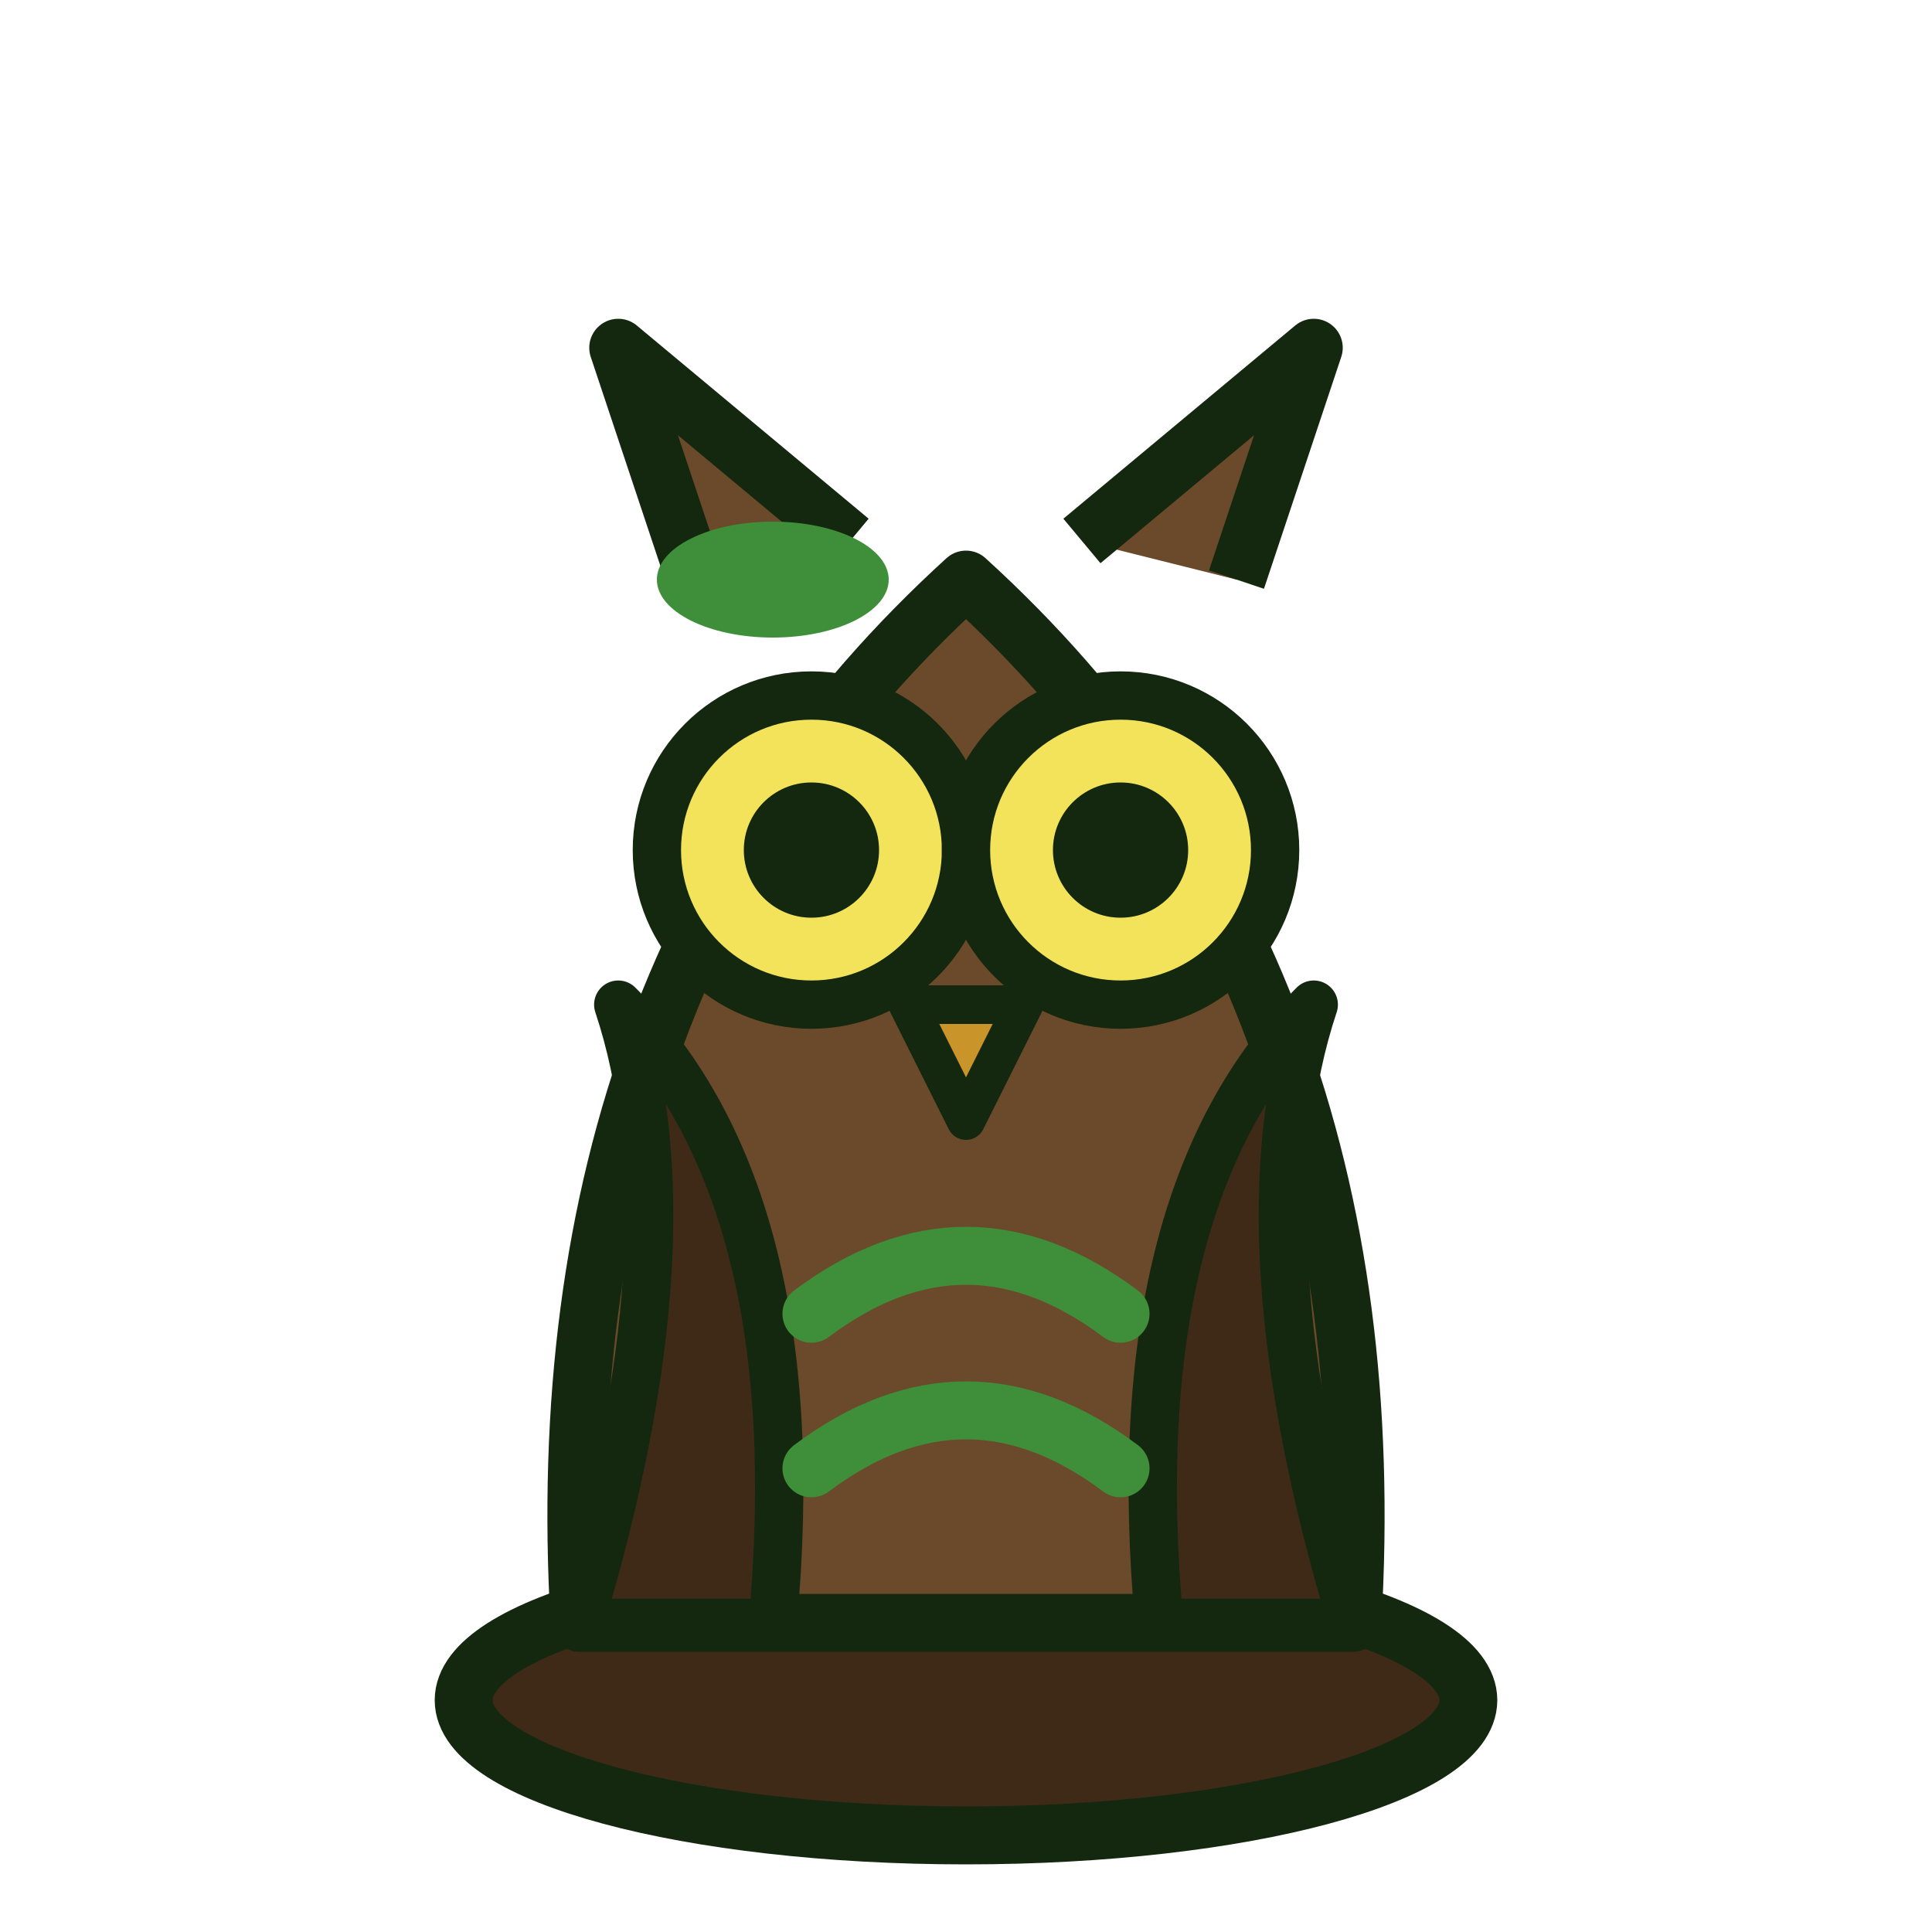
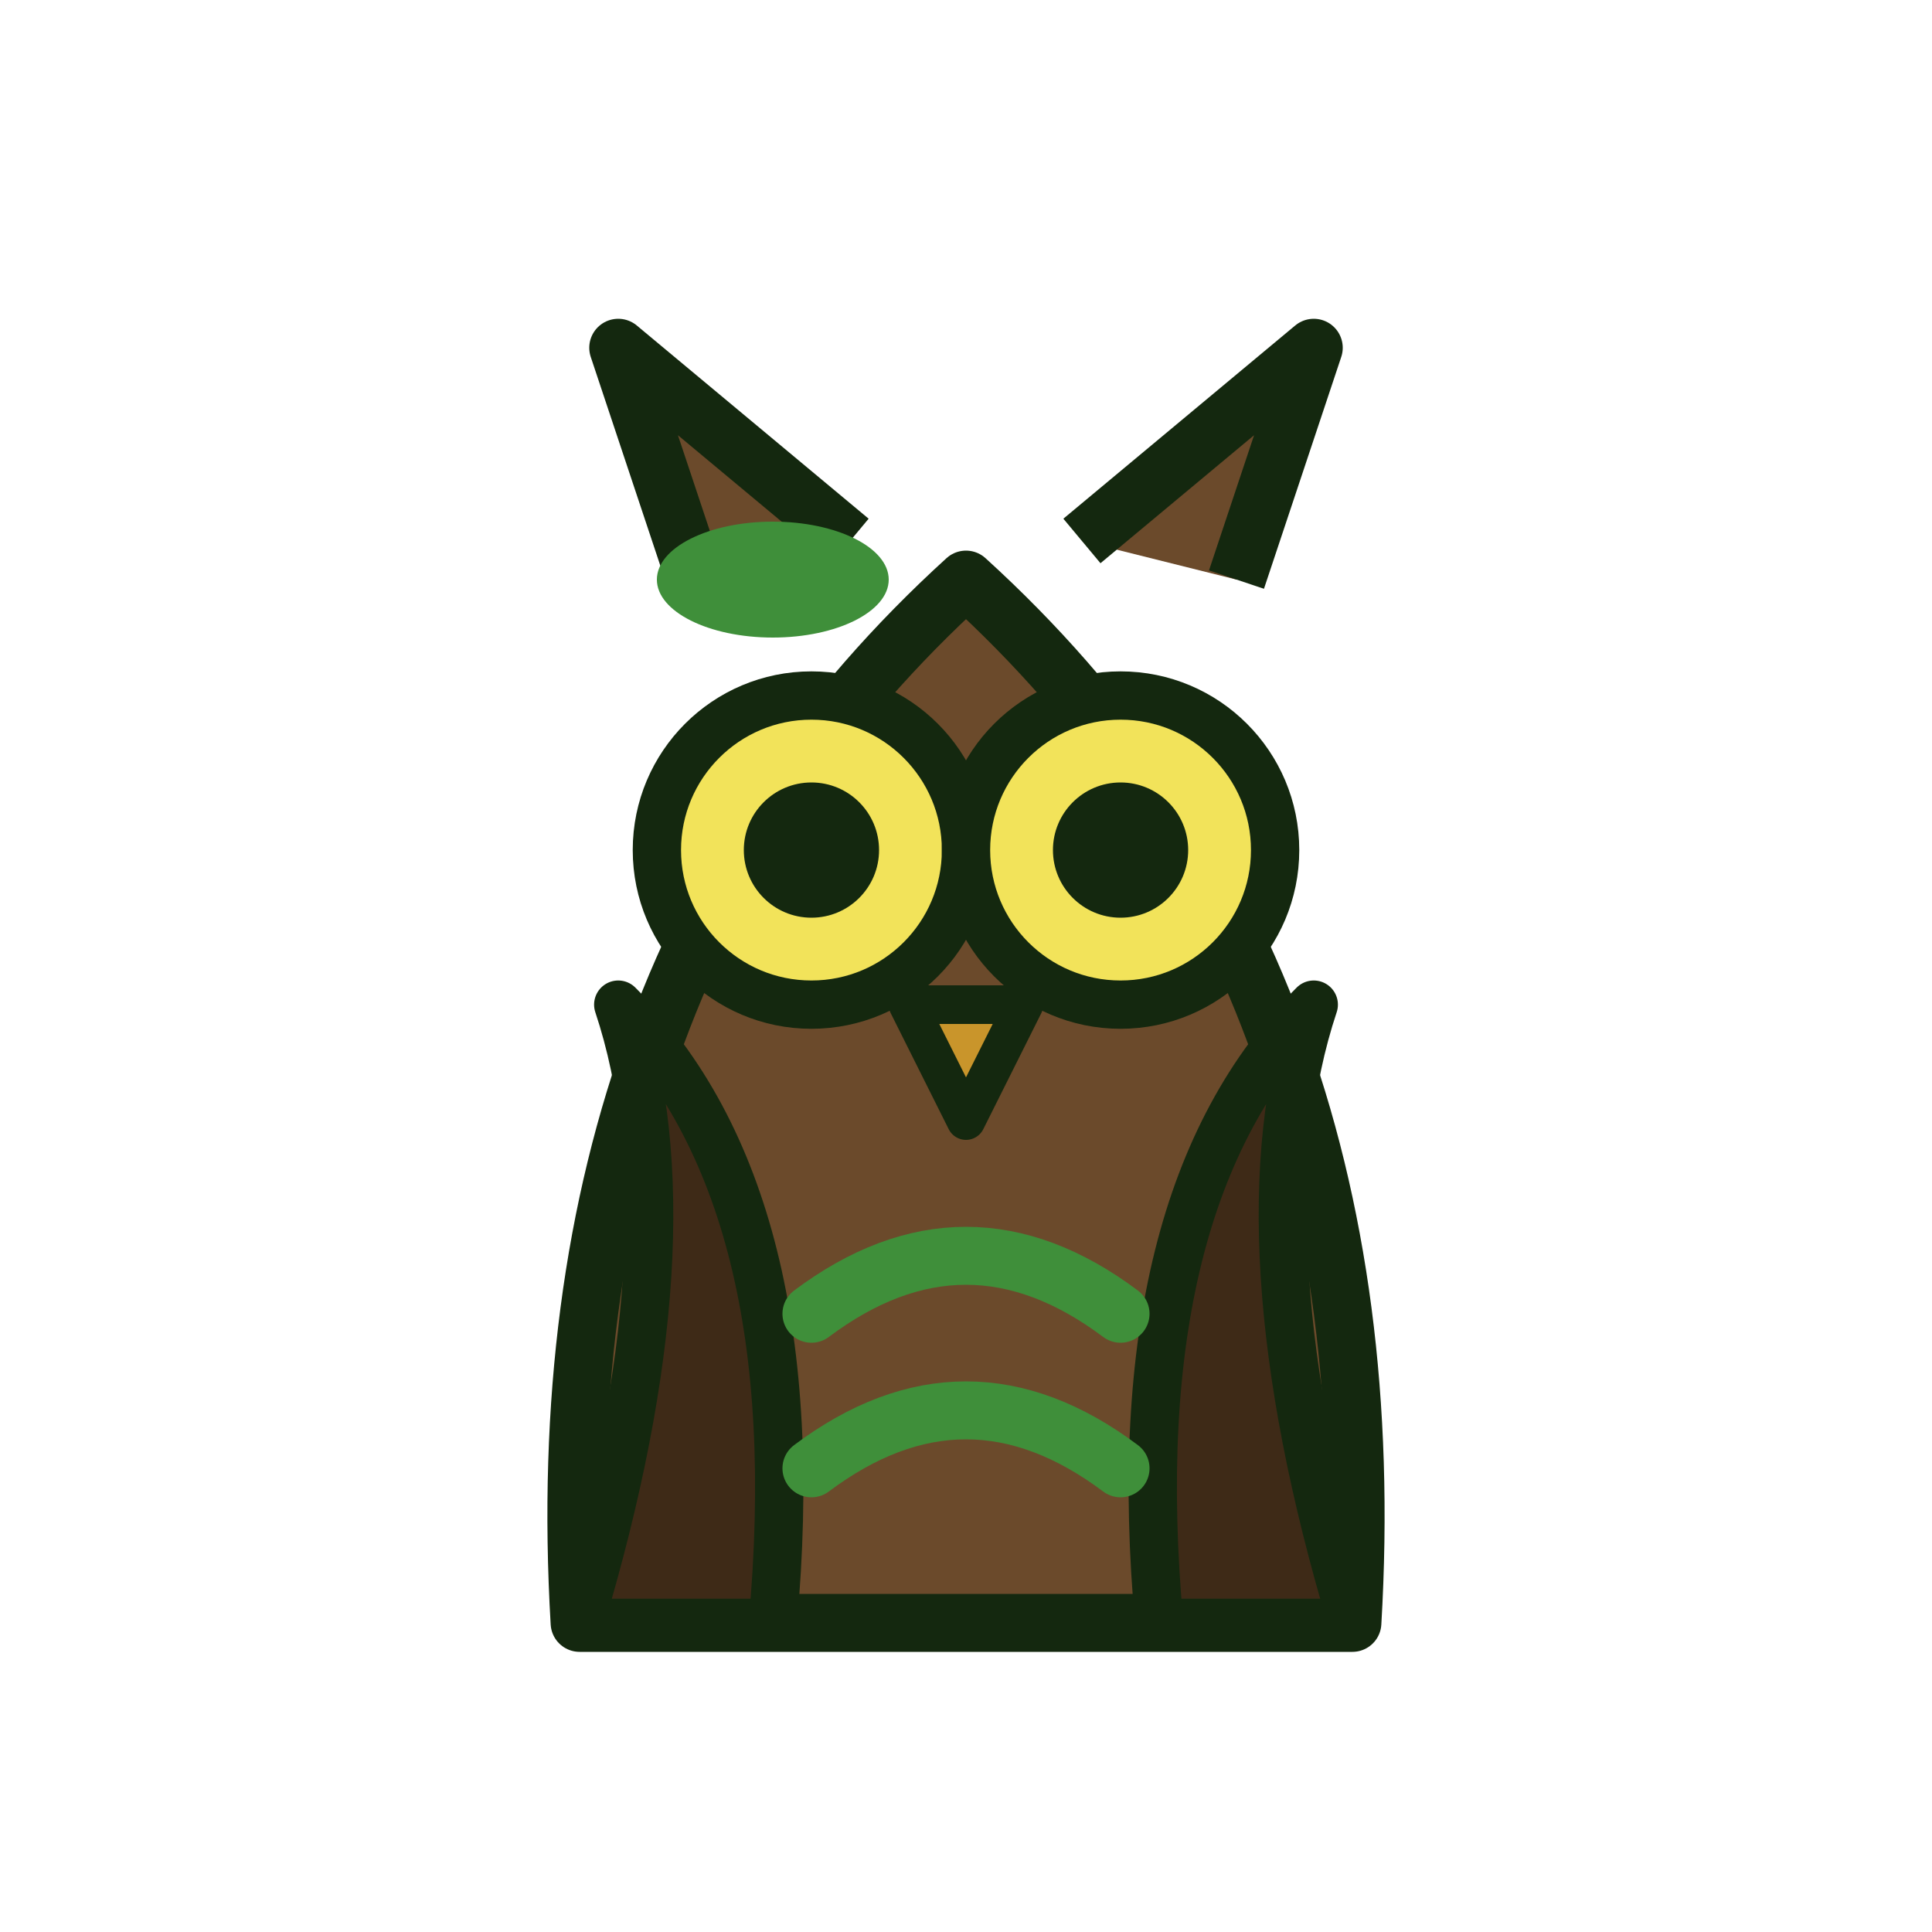
<svg xmlns="http://www.w3.org/2000/svg" viewBox="0 0 100 100">
-   <ellipse cx="50" cy="88" rx="26" ry="7" fill="#3e2a17" stroke="#14280f" stroke-width="3" />
  <path d="M30 84 Q28 50 50 30 Q72 50 70 84 Z" fill="#6b4a2b" stroke="#14280f" stroke-width="3" stroke-linejoin="round" />
  <path d="M30 84 Q36 64 32 52 Q42 62 40 84 Z M70 84 Q64 64 68 52 Q58 62 60 84 Z" fill="#3e2a17" stroke="#14280f" stroke-width="2.5" stroke-linejoin="round" />
  <path d="M36 30 L32 18 L44 28 M64 30 L68 18 L56 28" fill="#6b4a2b" stroke="#14280f" stroke-width="3" stroke-linejoin="round" />
  <circle cx="42" cy="44" r="8" fill="#f2e35a" stroke="#14280f" stroke-width="2.5" />
  <circle cx="58" cy="44" r="8" fill="#f2e35a" stroke="#14280f" stroke-width="2.5" />
  <circle cx="42" cy="44" r="3.5" fill="#14280f" />
  <circle cx="58" cy="44" r="3.5" fill="#14280f" />
  <path d="M47 52 L50 58 L53 52 Z" fill="#c9952b" stroke="#14280f" stroke-width="2" stroke-linejoin="round" />
  <path d="M42 68 Q50 62 58 68 M42 76 Q50 70 58 76" fill="none" stroke="#3f8f3a" stroke-width="3" stroke-linecap="round" />
  <ellipse cx="40" cy="30" rx="6" ry="3" fill="#3f8f3a" />
</svg>
